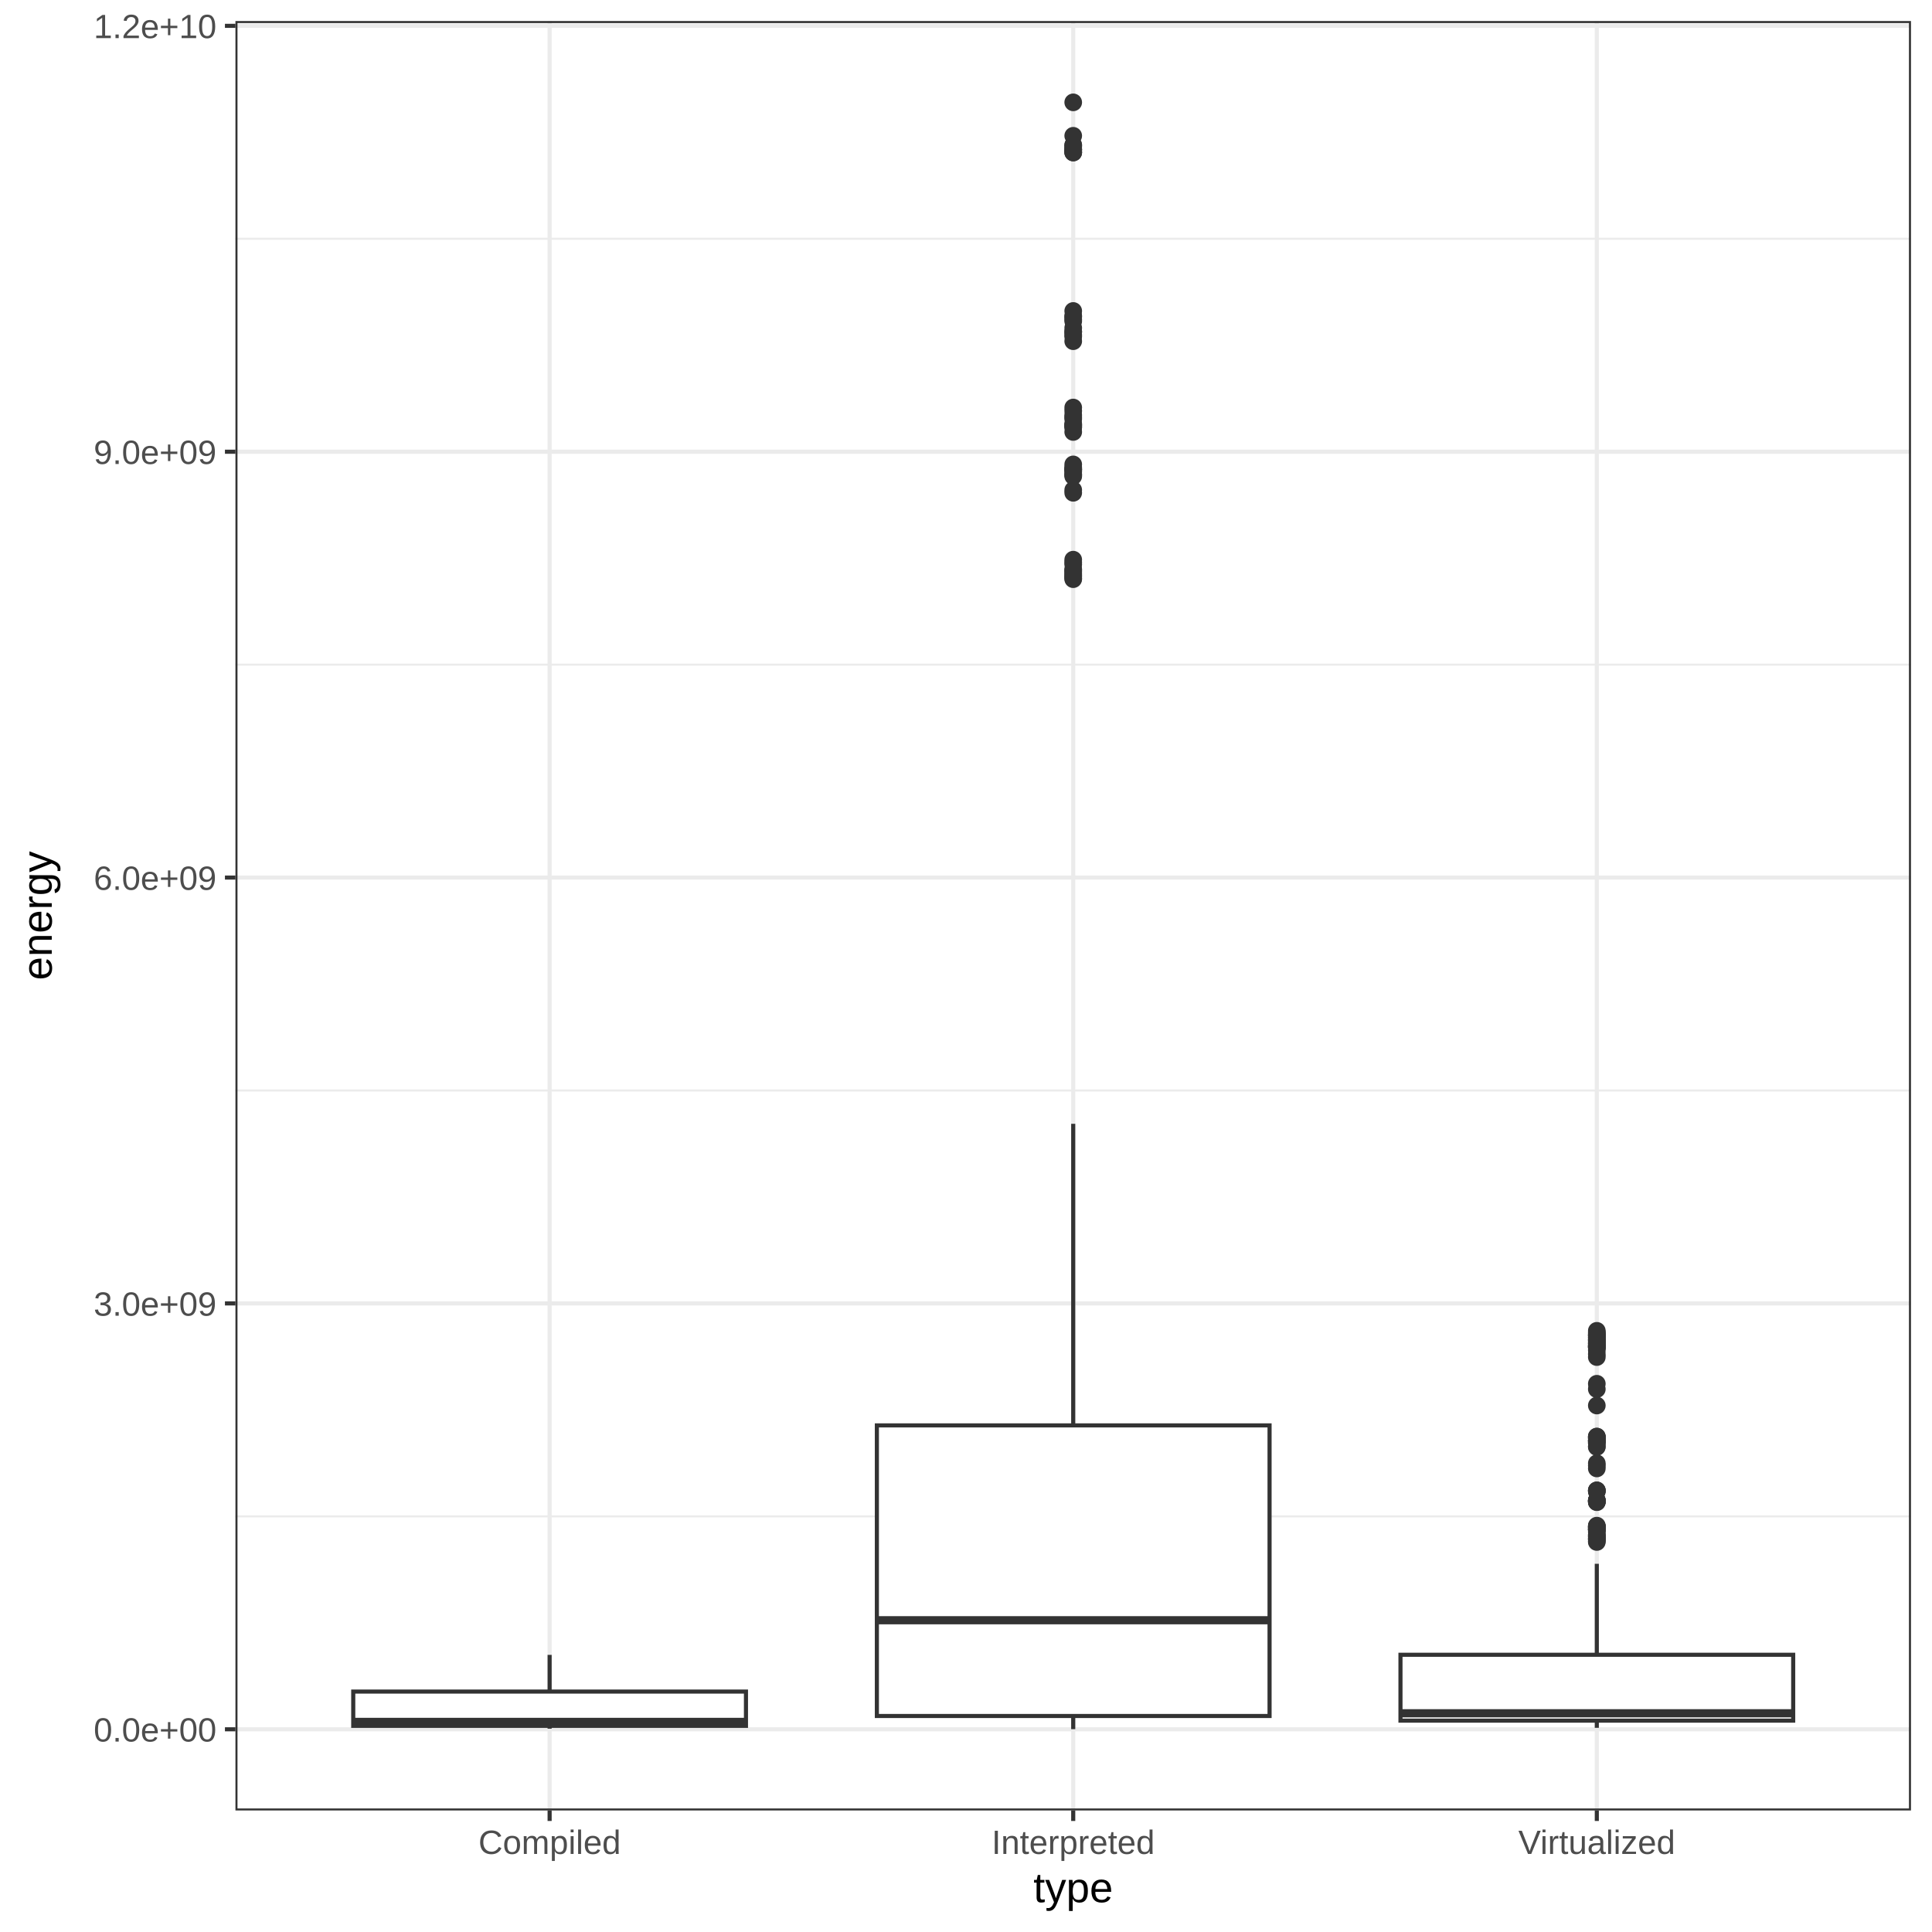
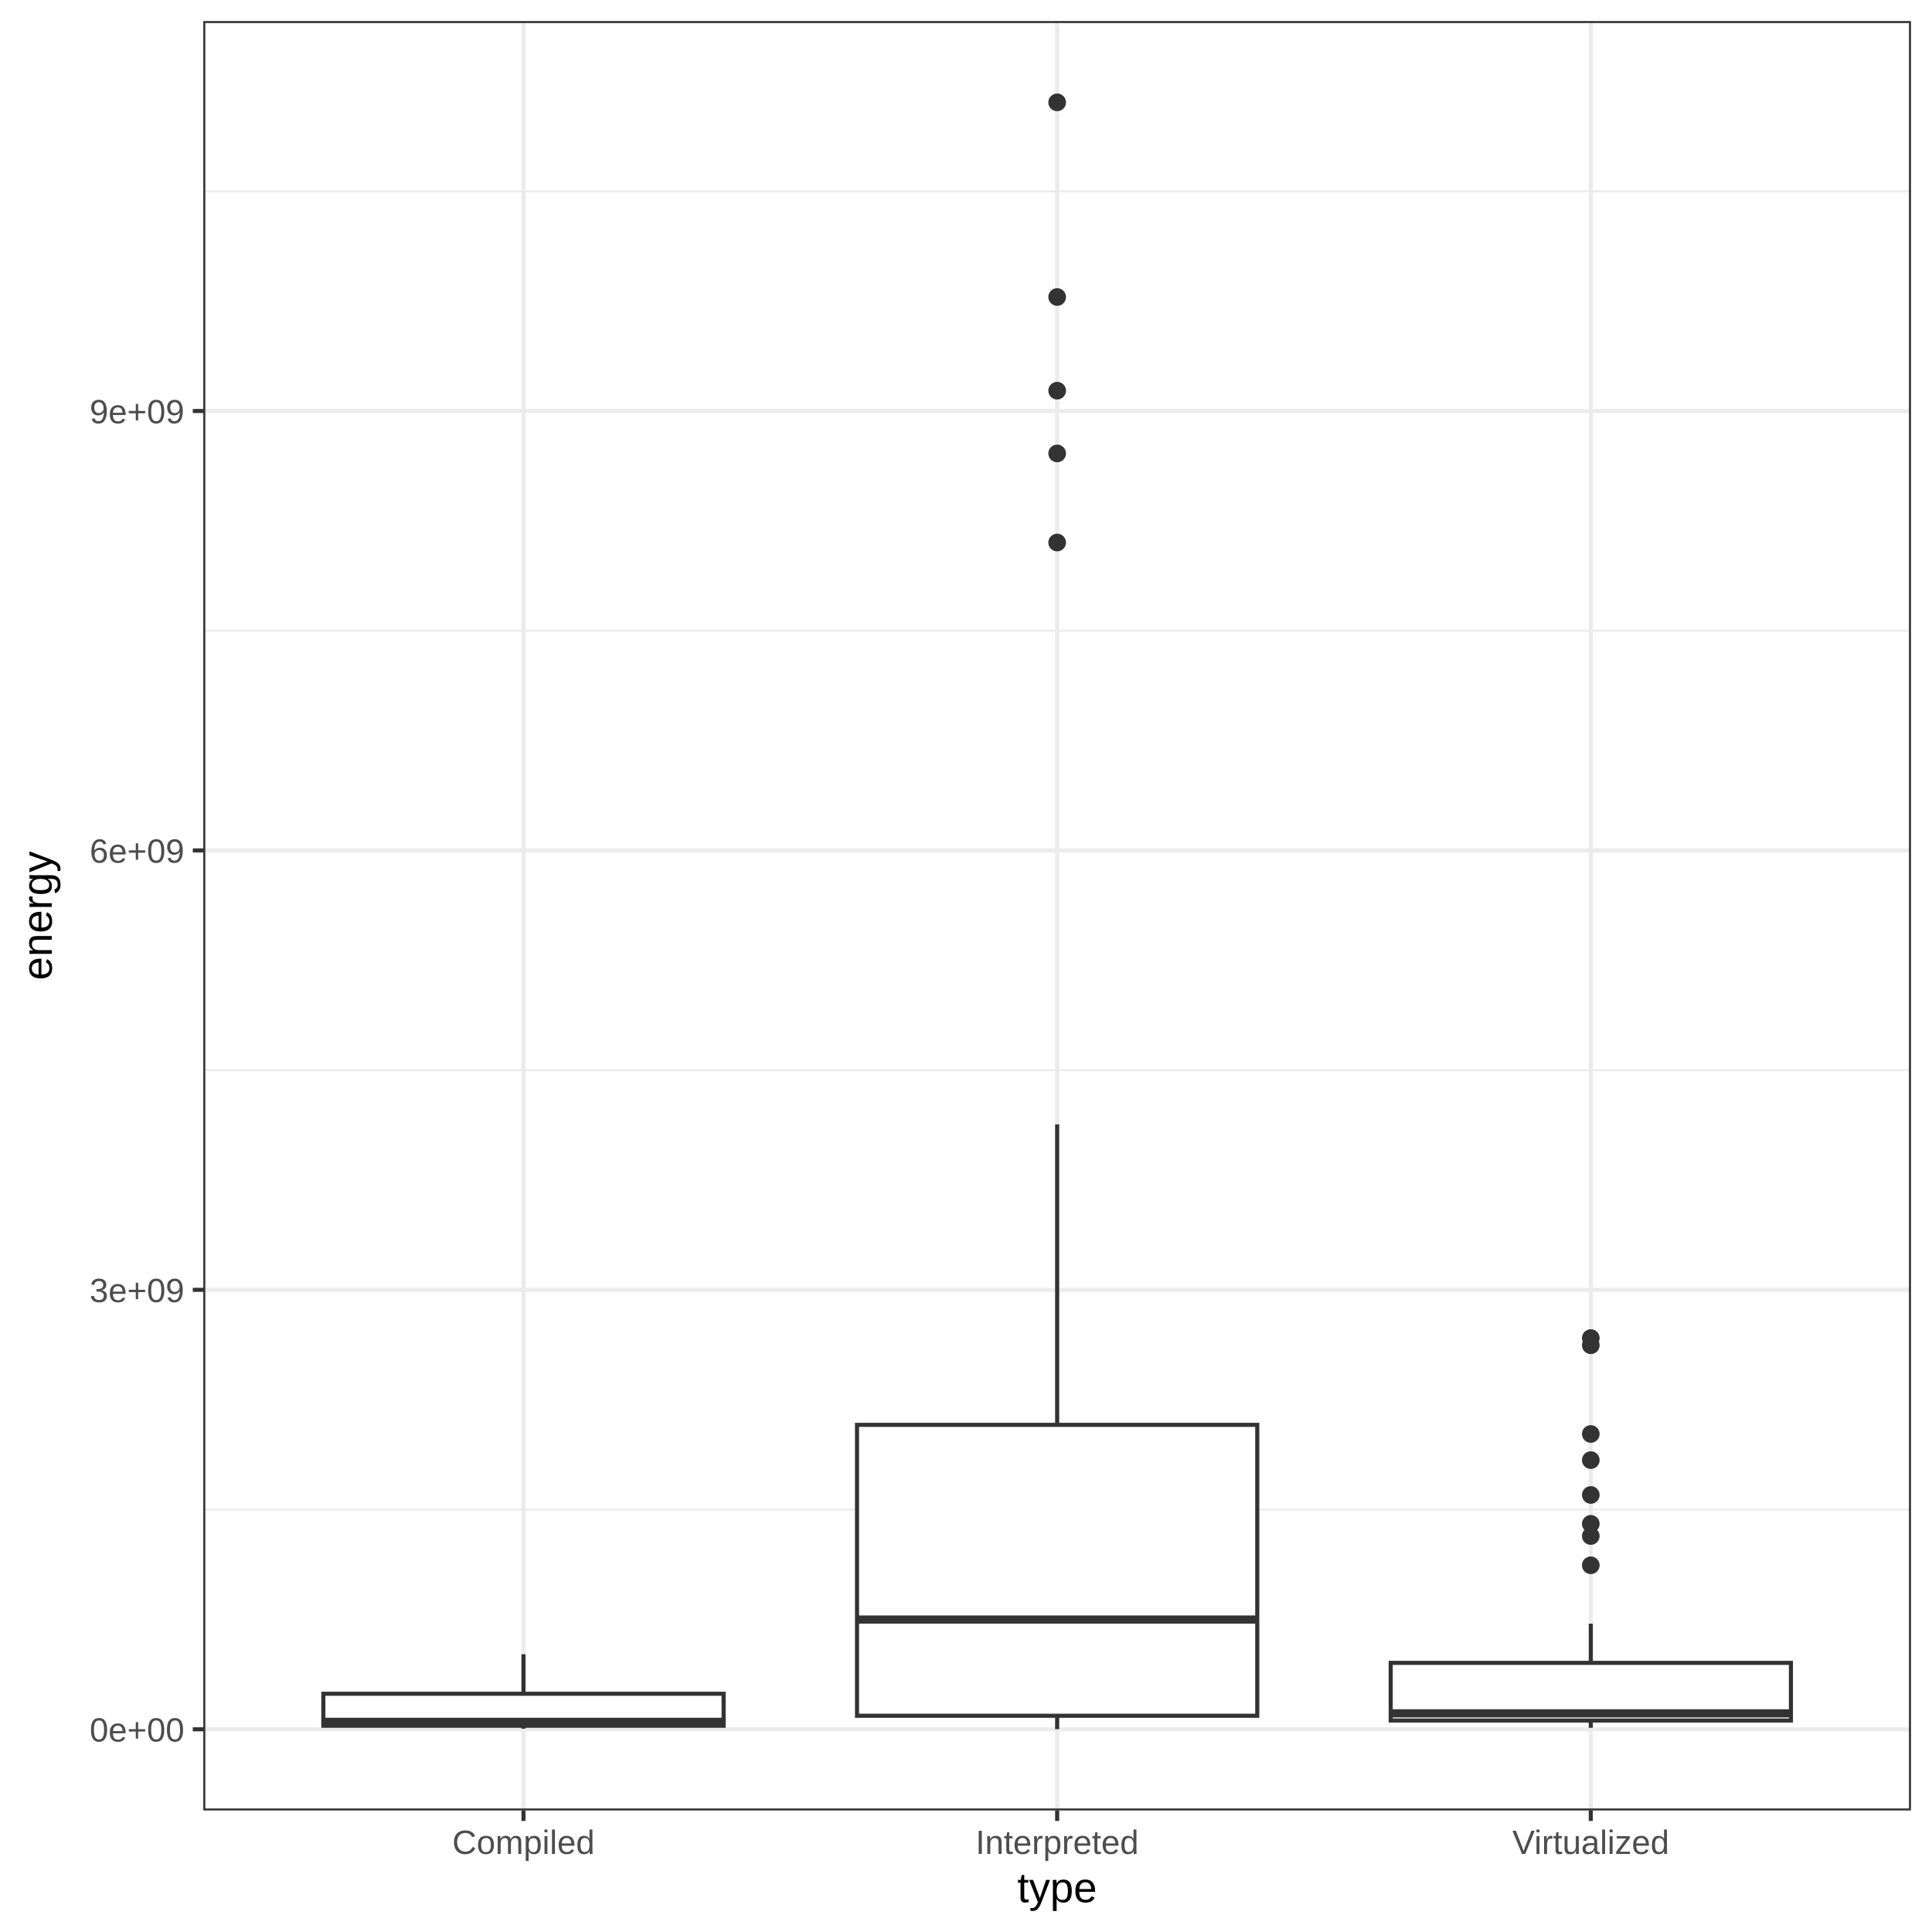
<svg xmlns="http://www.w3.org/2000/svg" class="svglite" width="504.00pt" height="504.00pt" viewBox="0 0 504.00 504.00">
  <defs>
    <style type="text/css">
    .svglite line, .svglite polyline, .svglite polygon, .svglite path, .svglite rect, .svglite circle {
      fill: none;
      stroke: #000000;
      stroke-linecap: round;
      stroke-linejoin: round;
      stroke-miterlimit: 10.00;
    }
    .svglite text {
      white-space: pre;
    }
  </style>
  </defs>
  <rect width="100%" height="100%" style="stroke: none; fill: #FFFFFF;" />
  <defs>
    <clipPath id="cpMC4wMHw1MDQuMDB8MC4wMHw1MDQuMDA=">
      <rect x="0.00" y="0.00" width="504.00" height="504.00" />
    </clipPath>
  </defs>
  <g clip-path="url(#cpMC4wMHw1MDQuMDB8MC4wMHw1MDQuMDA=)">
    <rect x="0.00" y="0.00" width="504.00" height="504.00" style="stroke-width: 1.07; stroke: #FFFFFF; fill: #FFFFFF;" />
  </g>
  <defs>
-     <clipPath id="cpNjEuNDJ8NDk4LjUyfDUuNDh8NDcyLjI5">
-       <rect x="61.42" y="5.48" width="437.10" height="466.82" />
+     <clipPath id="cpNTMuMDN8NDk4LjUyfDUuNDh8NDcyLjI5">
+       <rect x="53.03" y="5.48" width="445.49" height="466.82" />
    </clipPath>
  </defs>
-   <g clip-path="url(#cpNjEuNDJ8NDk4LjUyfDUuNDh8NDcyLjI5)">
-     <rect x="61.42" y="5.48" width="437.10" height="466.82" style="stroke-width: 1.07; stroke: none; fill: #FFFFFF;" />
-     <polyline points="61.42,395.57 498.52,395.57 " style="stroke-width: 0.53; stroke: #EBEBEB; stroke-linecap: butt;" />
-     <polyline points="61.42,284.48 498.52,284.48 " style="stroke-width: 0.53; stroke: #EBEBEB; stroke-linecap: butt;" />
-     <polyline points="61.42,173.38 498.52,173.38 " style="stroke-width: 0.53; stroke: #EBEBEB; stroke-linecap: butt;" />
-     <polyline points="61.42,62.29 498.52,62.29 " style="stroke-width: 0.53; stroke: #EBEBEB; stroke-linecap: butt;" />
-     <polyline points="61.42,451.12 498.52,451.12 " style="stroke-width: 1.07; stroke: #EBEBEB; stroke-linecap: butt;" />
-     <polyline points="61.42,340.02 498.52,340.02 " style="stroke-width: 1.07; stroke: #EBEBEB; stroke-linecap: butt;" />
-     <polyline points="61.42,228.93 498.52,228.93 " style="stroke-width: 1.07; stroke: #EBEBEB; stroke-linecap: butt;" />
-     <polyline points="61.42,117.84 498.52,117.84 " style="stroke-width: 1.07; stroke: #EBEBEB; stroke-linecap: butt;" />
-     <polyline points="61.42,6.74 498.52,6.74 " style="stroke-width: 1.07; stroke: #EBEBEB; stroke-linecap: butt;" />
-     <polyline points="143.38,472.29 143.38,5.48 " style="stroke-width: 1.07; stroke: #EBEBEB; stroke-linecap: butt;" />
-     <polyline points="279.97,472.29 279.97,5.48 " style="stroke-width: 1.07; stroke: #EBEBEB; stroke-linecap: butt;" />
-     <polyline points="416.56,472.29 416.56,5.48 " style="stroke-width: 1.07; stroke: #EBEBEB; stroke-linecap: butt;" />
-     <line x1="143.38" y1="441.28" x2="143.38" y2="431.71" style="stroke-width: 1.07; stroke: #333333; stroke-linecap: butt;" />
-     <line x1="143.38" y1="450.22" x2="143.38" y2="450.96" style="stroke-width: 1.07; stroke: #333333; stroke-linecap: butt;" />
-     <polygon points="92.15,441.28 92.15,450.22 194.60,450.22 194.60,441.28 92.15,441.28 " style="stroke-width: 1.07; stroke: #333333; stroke-linecap: butt; stroke-linejoin: miter; fill: #FFFFFF;" />
-     <line x1="92.15" y1="449.19" x2="194.60" y2="449.19" style="stroke-width: 2.13; stroke: #333333; stroke-linecap: butt; stroke-linejoin: miter;" />
-     <circle cx="279.97" cy="37.82" r="1.95" style="stroke-width: 0.71; stroke: #333333; fill: #333333;" />
-     <circle cx="279.97" cy="26.70" r="1.95" style="stroke-width: 0.71; stroke: #333333; fill: #333333;" />
-     <circle cx="279.97" cy="39.65" r="1.95" style="stroke-width: 0.71; stroke: #333333; fill: #333333;" />
-     <circle cx="279.97" cy="38.93" r="1.95" style="stroke-width: 0.71; stroke: #333333; fill: #333333;" />
-     <circle cx="279.97" cy="37.91" r="1.95" style="stroke-width: 0.71; stroke: #333333; fill: #333333;" />
-     <circle cx="279.97" cy="39.17" r="1.95" style="stroke-width: 0.71; stroke: #333333; fill: #333333;" />
-     <circle cx="279.97" cy="39.76" r="1.95" style="stroke-width: 0.71; stroke: #333333; fill: #333333;" />
-     <circle cx="279.97" cy="38.31" r="1.95" style="stroke-width: 0.71; stroke: #333333; fill: #333333;" />
-     <circle cx="279.97" cy="39.01" r="1.95" style="stroke-width: 0.71; stroke: #333333; fill: #333333;" />
-     <circle cx="279.97" cy="39.80" r="1.95" style="stroke-width: 0.71; stroke: #333333; fill: #333333;" />
-     <circle cx="279.97" cy="35.42" r="1.95" style="stroke-width: 0.71; stroke: #333333; fill: #333333;" />
-     <circle cx="279.97" cy="151.09" r="1.95" style="stroke-width: 0.71; stroke: #333333; fill: #333333;" />
-     <circle cx="279.97" cy="146.00" r="1.95" style="stroke-width: 0.71; stroke: #333333; fill: #333333;" />
-     <circle cx="279.97" cy="148.50" r="1.95" style="stroke-width: 0.71; stroke: #333333; fill: #333333;" />
-     <circle cx="279.97" cy="148.77" r="1.95" style="stroke-width: 0.71; stroke: #333333; fill: #333333;" />
-     <circle cx="279.97" cy="150.06" r="1.95" style="stroke-width: 0.71; stroke: #333333; fill: #333333;" />
-     <circle cx="279.97" cy="150.40" r="1.95" style="stroke-width: 0.71; stroke: #333333; fill: #333333;" />
-     <circle cx="279.97" cy="149.16" r="1.95" style="stroke-width: 0.71; stroke: #333333; fill: #333333;" />
-     <circle cx="279.97" cy="147.23" r="1.95" style="stroke-width: 0.71; stroke: #333333; fill: #333333;" />
-     <circle cx="279.97" cy="150.84" r="1.95" style="stroke-width: 0.71; stroke: #333333; fill: #333333;" />
-     <circle cx="279.97" cy="146.69" r="1.95" style="stroke-width: 0.71; stroke: #333333; fill: #333333;" />
-     <circle cx="279.97" cy="149.67" r="1.95" style="stroke-width: 0.71; stroke: #333333; fill: #333333;" />
-     <circle cx="279.97" cy="81.12" r="1.95" style="stroke-width: 0.71; stroke: #333333; fill: #333333;" />
-     <circle cx="279.97" cy="83.78" r="1.95" style="stroke-width: 0.71; stroke: #333333; fill: #333333;" />
-     <circle cx="279.97" cy="89.01" r="1.95" style="stroke-width: 0.71; stroke: #333333; fill: #333333;" />
-     <circle cx="279.97" cy="82.39" r="1.95" style="stroke-width: 0.71; stroke: #333333; fill: #333333;" />
-     <circle cx="279.97" cy="83.32" r="1.95" style="stroke-width: 0.71; stroke: #333333; fill: #333333;" />
-     <circle cx="279.97" cy="86.52" r="1.95" style="stroke-width: 0.71; stroke: #333333; fill: #333333;" />
-     <circle cx="279.97" cy="86.56" r="1.95" style="stroke-width: 0.71; stroke: #333333; fill: #333333;" />
-     <circle cx="279.97" cy="85.54" r="1.95" style="stroke-width: 0.71; stroke: #333333; fill: #333333;" />
-     <circle cx="279.97" cy="87.79" r="1.95" style="stroke-width: 0.71; stroke: #333333; fill: #333333;" />
-     <circle cx="279.97" cy="82.66" r="1.95" style="stroke-width: 0.71; stroke: #333333; fill: #333333;" />
-     <circle cx="279.97" cy="87.36" r="1.95" style="stroke-width: 0.71; stroke: #333333; fill: #333333;" />
-     <circle cx="279.97" cy="111.51" r="1.95" style="stroke-width: 0.71; stroke: #333333; fill: #333333;" />
-     <circle cx="279.97" cy="109.30" r="1.95" style="stroke-width: 0.71; stroke: #333333; fill: #333333;" />
-     <circle cx="279.97" cy="110.96" r="1.95" style="stroke-width: 0.71; stroke: #333333; fill: #333333;" />
-     <circle cx="279.97" cy="108.83" r="1.95" style="stroke-width: 0.71; stroke: #333333; fill: #333333;" />
-     <circle cx="279.97" cy="107.19" r="1.95" style="stroke-width: 0.71; stroke: #333333; fill: #333333;" />
-     <circle cx="279.97" cy="106.31" r="1.95" style="stroke-width: 0.71; stroke: #333333; fill: #333333;" />
-     <circle cx="279.97" cy="108.28" r="1.95" style="stroke-width: 0.71; stroke: #333333; fill: #333333;" />
-     <circle cx="279.97" cy="110.85" r="1.95" style="stroke-width: 0.71; stroke: #333333; fill: #333333;" />
-     <circle cx="279.97" cy="112.69" r="1.95" style="stroke-width: 0.71; stroke: #333333; fill: #333333;" />
-     <circle cx="279.97" cy="110.53" r="1.95" style="stroke-width: 0.71; stroke: #333333; fill: #333333;" />
-     <circle cx="279.97" cy="111.30" r="1.95" style="stroke-width: 0.71; stroke: #333333; fill: #333333;" />
-     <circle cx="279.97" cy="122.36" r="1.95" style="stroke-width: 0.71; stroke: #333333; fill: #333333;" />
-     <circle cx="279.97" cy="121.15" r="1.95" style="stroke-width: 0.71; stroke: #333333; fill: #333333;" />
-     <circle cx="279.97" cy="127.82" r="1.95" style="stroke-width: 0.71; stroke: #333333; fill: #333333;" />
-     <circle cx="279.97" cy="124.24" r="1.95" style="stroke-width: 0.71; stroke: #333333; fill: #333333;" />
-     <circle cx="279.97" cy="122.42" r="1.95" style="stroke-width: 0.71; stroke: #333333; fill: #333333;" />
-     <circle cx="279.97" cy="123.70" r="1.95" style="stroke-width: 0.71; stroke: #333333; fill: #333333;" />
-     <circle cx="279.97" cy="123.07" r="1.95" style="stroke-width: 0.71; stroke: #333333; fill: #333333;" />
-     <circle cx="279.97" cy="122.66" r="1.95" style="stroke-width: 0.71; stroke: #333333; fill: #333333;" />
-     <circle cx="279.97" cy="123.93" r="1.95" style="stroke-width: 0.71; stroke: #333333; fill: #333333;" />
-     <circle cx="279.97" cy="128.56" r="1.95" style="stroke-width: 0.71; stroke: #333333; fill: #333333;" />
-     <circle cx="279.97" cy="121.94" r="1.95" style="stroke-width: 0.71; stroke: #333333; fill: #333333;" />
-     <line x1="279.97" y1="371.84" x2="279.97" y2="293.17" style="stroke-width: 1.07; stroke: #333333; stroke-linecap: butt;" />
-     <line x1="279.97" y1="447.65" x2="279.97" y2="451.08" style="stroke-width: 1.07; stroke: #333333; stroke-linecap: butt;" />
-     <polygon points="228.75,371.84 228.75,447.65 331.19,447.65 331.19,371.84 228.75,371.84 " style="stroke-width: 1.07; stroke: #333333; stroke-linecap: butt; stroke-linejoin: miter; fill: #FFFFFF;" />
-     <line x1="228.75" y1="422.67" x2="331.19" y2="422.67" style="stroke-width: 2.13; stroke: #333333; stroke-linecap: butt; stroke-linejoin: miter;" />
-     <circle cx="416.56" cy="352.21" r="1.95" style="stroke-width: 0.71; stroke: #333333; fill: #333333;" />
-     <circle cx="416.56" cy="347.17" r="1.95" style="stroke-width: 0.71; stroke: #333333; fill: #333333;" />
-     <circle cx="416.56" cy="348.92" r="1.95" style="stroke-width: 0.71; stroke: #333333; fill: #333333;" />
-     <circle cx="416.56" cy="348.84" r="1.95" style="stroke-width: 0.71; stroke: #333333; fill: #333333;" />
-     <circle cx="416.56" cy="347.91" r="1.95" style="stroke-width: 0.71; stroke: #333333; fill: #333333;" />
-     <circle cx="416.56" cy="350.97" r="1.95" style="stroke-width: 0.71; stroke: #333333; fill: #333333;" />
-     <circle cx="416.56" cy="348.27" r="1.95" style="stroke-width: 0.71; stroke: #333333; fill: #333333;" />
-     <circle cx="416.56" cy="351.55" r="1.95" style="stroke-width: 0.71; stroke: #333333; fill: #333333;" />
-     <circle cx="416.56" cy="349.57" r="1.95" style="stroke-width: 0.71; stroke: #333333; fill: #333333;" />
-     <circle cx="416.56" cy="350.60" r="1.95" style="stroke-width: 0.71; stroke: #333333; fill: #333333;" />
-     <circle cx="416.56" cy="347.61" r="1.95" style="stroke-width: 0.71; stroke: #333333; fill: #333333;" />
-     <circle cx="416.56" cy="351.06" r="1.95" style="stroke-width: 0.71; stroke: #333333; fill: #333333;" />
-     <circle cx="416.56" cy="349.93" r="1.95" style="stroke-width: 0.71; stroke: #333333; fill: #333333;" />
-     <circle cx="416.56" cy="348.41" r="1.95" style="stroke-width: 0.71; stroke: #333333; fill: #333333;" />
-     <circle cx="416.56" cy="354.02" r="1.95" style="stroke-width: 0.71; stroke: #333333; fill: #333333;" />
-     <circle cx="416.56" cy="351.45" r="1.95" style="stroke-width: 0.71; stroke: #333333; fill: #333333;" />
-     <circle cx="416.56" cy="349.33" r="1.95" style="stroke-width: 0.71; stroke: #333333; fill: #333333;" />
-     <circle cx="416.56" cy="351.40" r="1.95" style="stroke-width: 0.71; stroke: #333333; fill: #333333;" />
-     <circle cx="416.56" cy="349.62" r="1.95" style="stroke-width: 0.71; stroke: #333333; fill: #333333;" />
-     <circle cx="416.56" cy="351.31" r="1.95" style="stroke-width: 0.71; stroke: #333333; fill: #333333;" />
-     <circle cx="416.56" cy="351.12" r="1.95" style="stroke-width: 0.71; stroke: #333333; fill: #333333;" />
-     <circle cx="416.56" cy="350.41" r="1.95" style="stroke-width: 0.71; stroke: #333333; fill: #333333;" />
-     <circle cx="416.56" cy="376.35" r="1.95" style="stroke-width: 0.71; stroke: #333333; fill: #333333;" />
-     <circle cx="416.56" cy="376.01" r="1.95" style="stroke-width: 0.71; stroke: #333333; fill: #333333;" />
-     <circle cx="416.56" cy="375.90" r="1.95" style="stroke-width: 0.71; stroke: #333333; fill: #333333;" />
-     <circle cx="416.56" cy="374.76" r="1.95" style="stroke-width: 0.71; stroke: #333333; fill: #333333;" />
-     <circle cx="416.56" cy="374.77" r="1.95" style="stroke-width: 0.71; stroke: #333333; fill: #333333;" />
-     <circle cx="416.56" cy="375.78" r="1.95" style="stroke-width: 0.71; stroke: #333333; fill: #333333;" />
-     <circle cx="416.56" cy="375.21" r="1.95" style="stroke-width: 0.71; stroke: #333333; fill: #333333;" />
-     <circle cx="416.56" cy="375.16" r="1.95" style="stroke-width: 0.71; stroke: #333333; fill: #333333;" />
-     <circle cx="416.56" cy="375.77" r="1.95" style="stroke-width: 0.71; stroke: #333333; fill: #333333;" />
-     <circle cx="416.56" cy="376.46" r="1.95" style="stroke-width: 0.71; stroke: #333333; fill: #333333;" />
-     <circle cx="416.56" cy="374.90" r="1.95" style="stroke-width: 0.71; stroke: #333333; fill: #333333;" />
-     <circle cx="416.56" cy="388.79" r="1.95" style="stroke-width: 0.71; stroke: #333333; fill: #333333;" />
-     <circle cx="416.56" cy="391.42" r="1.95" style="stroke-width: 0.71; stroke: #333333; fill: #333333;" />
-     <circle cx="416.56" cy="391.80" r="1.95" style="stroke-width: 0.71; stroke: #333333; fill: #333333;" />
-     <circle cx="416.56" cy="388.88" r="1.95" style="stroke-width: 0.71; stroke: #333333; fill: #333333;" />
-     <circle cx="416.56" cy="388.81" r="1.95" style="stroke-width: 0.71; stroke: #333333; fill: #333333;" />
-     <circle cx="416.56" cy="391.48" r="1.95" style="stroke-width: 0.71; stroke: #333333; fill: #333333;" />
-     <circle cx="416.56" cy="391.58" r="1.95" style="stroke-width: 0.71; stroke: #333333; fill: #333333;" />
-     <circle cx="416.56" cy="391.72" r="1.95" style="stroke-width: 0.71; stroke: #333333; fill: #333333;" />
-     <circle cx="416.56" cy="391.87" r="1.95" style="stroke-width: 0.71; stroke: #333333; fill: #333333;" />
-     <circle cx="416.56" cy="391.37" r="1.95" style="stroke-width: 0.71; stroke: #333333; fill: #333333;" />
-     <circle cx="416.56" cy="389.12" r="1.95" style="stroke-width: 0.71; stroke: #333333; fill: #333333;" />
-     <circle cx="416.56" cy="402.01" r="1.95" style="stroke-width: 0.71; stroke: #333333; fill: #333333;" />
-     <circle cx="416.56" cy="400.95" r="1.95" style="stroke-width: 0.71; stroke: #333333; fill: #333333;" />
-     <circle cx="416.56" cy="399.66" r="1.95" style="stroke-width: 0.71; stroke: #333333; fill: #333333;" />
-     <circle cx="416.56" cy="400.81" r="1.95" style="stroke-width: 0.71; stroke: #333333; fill: #333333;" />
-     <circle cx="416.56" cy="402.26" r="1.95" style="stroke-width: 0.71; stroke: #333333; fill: #333333;" />
-     <circle cx="416.56" cy="401.37" r="1.95" style="stroke-width: 0.71; stroke: #333333; fill: #333333;" />
-     <circle cx="416.56" cy="401.55" r="1.95" style="stroke-width: 0.71; stroke: #333333; fill: #333333;" />
-     <circle cx="416.56" cy="401.50" r="1.95" style="stroke-width: 0.71; stroke: #333333; fill: #333333;" />
-     <circle cx="416.56" cy="400.52" r="1.95" style="stroke-width: 0.71; stroke: #333333; fill: #333333;" />
-     <circle cx="416.56" cy="400.37" r="1.95" style="stroke-width: 0.71; stroke: #333333; fill: #333333;" />
-     <circle cx="416.56" cy="391.49" r="1.95" style="stroke-width: 0.71; stroke: #333333; fill: #333333;" />
-     <circle cx="416.56" cy="383.07" r="1.95" style="stroke-width: 0.71; stroke: #333333; fill: #333333;" />
-     <circle cx="416.56" cy="377.47" r="1.95" style="stroke-width: 0.71; stroke: #333333; fill: #333333;" />
-     <circle cx="416.56" cy="362.38" r="1.95" style="stroke-width: 0.71; stroke: #333333; fill: #333333;" />
-     <circle cx="416.56" cy="366.66" r="1.95" style="stroke-width: 0.71; stroke: #333333; fill: #333333;" />
-     <circle cx="416.56" cy="353.25" r="1.95" style="stroke-width: 0.71; stroke: #333333; fill: #333333;" />
-     <circle cx="416.56" cy="382.33" r="1.95" style="stroke-width: 0.71; stroke: #333333; fill: #333333;" />
-     <circle cx="416.56" cy="381.73" r="1.95" style="stroke-width: 0.71; stroke: #333333; fill: #333333;" />
-     <circle cx="416.56" cy="377.31" r="1.95" style="stroke-width: 0.71; stroke: #333333; fill: #333333;" />
-     <circle cx="416.56" cy="360.98" r="1.95" style="stroke-width: 0.71; stroke: #333333; fill: #333333;" />
-     <circle cx="416.56" cy="350.33" r="1.95" style="stroke-width: 0.71; stroke: #333333; fill: #333333;" />
-     <circle cx="416.56" cy="348.32" r="1.95" style="stroke-width: 0.71; stroke: #333333; fill: #333333;" />
-     <circle cx="416.56" cy="398.84" r="1.95" style="stroke-width: 0.71; stroke: #333333; fill: #333333;" />
-     <circle cx="416.56" cy="398.33" r="1.95" style="stroke-width: 0.71; stroke: #333333; fill: #333333;" />
-     <circle cx="416.56" cy="398.15" r="1.95" style="stroke-width: 0.71; stroke: #333333; fill: #333333;" />
-     <circle cx="416.56" cy="397.99" r="1.95" style="stroke-width: 0.71; stroke: #333333; fill: #333333;" />
-     <circle cx="416.56" cy="398.33" r="1.95" style="stroke-width: 0.71; stroke: #333333; fill: #333333;" />
-     <circle cx="416.56" cy="398.40" r="1.95" style="stroke-width: 0.71; stroke: #333333; fill: #333333;" />
-     <circle cx="416.56" cy="399.17" r="1.95" style="stroke-width: 0.71; stroke: #333333; fill: #333333;" />
-     <circle cx="416.56" cy="398.96" r="1.95" style="stroke-width: 0.71; stroke: #333333; fill: #333333;" />
-     <circle cx="416.56" cy="398.93" r="1.95" style="stroke-width: 0.71; stroke: #333333; fill: #333333;" />
-     <circle cx="416.56" cy="399.05" r="1.95" style="stroke-width: 0.71; stroke: #333333; fill: #333333;" />
-     <circle cx="416.56" cy="398.57" r="1.95" style="stroke-width: 0.71; stroke: #333333; fill: #333333;" />
-     <line x1="416.56" y1="431.68" x2="416.56" y2="407.94" style="stroke-width: 1.07; stroke: #333333; stroke-linecap: butt;" />
-     <line x1="416.56" y1="448.86" x2="416.56" y2="450.74" style="stroke-width: 1.07; stroke: #333333; stroke-linecap: butt;" />
-     <polygon points="365.34,431.68 365.34,448.86 467.79,448.86 467.79,431.68 365.34,431.68 " style="stroke-width: 1.07; stroke: #333333; stroke-linecap: butt; stroke-linejoin: miter; fill: #FFFFFF;" />
-     <line x1="365.34" y1="446.94" x2="467.79" y2="446.94" style="stroke-width: 2.13; stroke: #333333; stroke-linecap: butt; stroke-linejoin: miter;" />
-     <rect x="61.42" y="5.48" width="437.10" height="466.82" style="stroke-width: 1.07; stroke: #333333;" />
+   <g clip-path="url(#cpNTMuMDN8NDk4LjUyfDUuNDh8NDcyLjI5)">
+     <rect x="53.03" y="5.48" width="445.49" height="466.82" style="stroke-width: 1.07; stroke: none; fill: #FFFFFF;" />
+     <polyline points="53.03,393.80 498.52,393.80 " style="stroke-width: 0.53; stroke: #EBEBEB; stroke-linecap: butt;" />
+     <polyline points="53.03,279.17 498.52,279.17 " style="stroke-width: 0.53; stroke: #EBEBEB; stroke-linecap: butt;" />
+     <polyline points="53.03,164.54 498.52,164.54 " style="stroke-width: 0.53; stroke: #EBEBEB; stroke-linecap: butt;" />
+     <polyline points="53.03,49.91 498.52,49.91 " style="stroke-width: 0.53; stroke: #EBEBEB; stroke-linecap: butt;" />
+     <polyline points="53.03,451.12 498.52,451.12 " style="stroke-width: 1.07; stroke: #EBEBEB; stroke-linecap: butt;" />
+     <polyline points="53.03,336.48 498.52,336.48 " style="stroke-width: 1.07; stroke: #EBEBEB; stroke-linecap: butt;" />
+     <polyline points="53.03,221.85 498.52,221.85 " style="stroke-width: 1.07; stroke: #EBEBEB; stroke-linecap: butt;" />
+     <polyline points="53.03,107.22 498.52,107.22 " style="stroke-width: 1.07; stroke: #EBEBEB; stroke-linecap: butt;" />
+     <polyline points="136.56,472.29 136.56,5.48 " style="stroke-width: 1.07; stroke: #EBEBEB; stroke-linecap: butt;" />
+     <polyline points="275.78,472.29 275.78,5.48 " style="stroke-width: 1.07; stroke: #EBEBEB; stroke-linecap: butt;" />
+     <polyline points="414.99,472.29 414.99,5.48 " style="stroke-width: 1.07; stroke: #EBEBEB; stroke-linecap: butt;" />
+     <line x1="136.56" y1="441.85" x2="136.56" y2="431.55" style="stroke-width: 1.07; stroke: #333333; stroke-linecap: butt;" />
+     <line x1="136.56" y1="450.19" x2="136.56" y2="450.96" style="stroke-width: 1.07; stroke: #333333; stroke-linecap: butt;" />
+     <polygon points="84.35,441.85 84.35,450.19 188.77,450.19 188.77,441.85 84.35,441.85 " style="stroke-width: 1.07; stroke: #333333; stroke-linecap: butt; stroke-linejoin: miter; fill: #FFFFFF;" />
+     <line x1="84.35" y1="449.17" x2="188.77" y2="449.17" style="stroke-width: 2.13; stroke: #333333; stroke-linecap: butt; stroke-linejoin: miter;" />
+     <circle cx="275.78" cy="26.70" r="1.95" style="stroke-width: 0.71; stroke: #333333; fill: #333333;" />
+     <circle cx="275.78" cy="77.48" r="1.95" style="stroke-width: 0.71; stroke: #333333; fill: #333333;" />
+     <circle cx="275.78" cy="141.53" r="1.95" style="stroke-width: 0.71; stroke: #333333; fill: #333333;" />
+     <circle cx="275.78" cy="118.29" r="1.95" style="stroke-width: 0.71; stroke: #333333; fill: #333333;" />
+     <circle cx="275.78" cy="101.92" r="1.95" style="stroke-width: 0.71; stroke: #333333; fill: #333333;" />
+     <line x1="275.78" y1="371.70" x2="275.78" y2="293.31" style="stroke-width: 1.07; stroke: #333333; stroke-linecap: butt;" />
+     <line x1="275.78" y1="447.59" x2="275.78" y2="451.08" style="stroke-width: 1.07; stroke: #333333; stroke-linecap: butt;" />
+     <polygon points="223.57,371.70 223.57,447.59 327.98,447.59 327.98,371.70 223.57,371.70 " style="stroke-width: 1.07; stroke: #333333; stroke-linecap: butt; stroke-linejoin: miter; fill: #FFFFFF;" />
+     <line x1="223.57" y1="422.49" x2="327.98" y2="422.49" style="stroke-width: 2.13; stroke: #333333; stroke-linecap: butt; stroke-linejoin: miter;" />
+     <circle cx="414.99" cy="349.06" r="1.95" style="stroke-width: 0.71; stroke: #333333; fill: #333333;" />
+     <circle cx="414.99" cy="389.99" r="1.95" style="stroke-width: 0.71; stroke: #333333; fill: #333333;" />
+     <circle cx="414.99" cy="380.90" r="1.95" style="stroke-width: 0.71; stroke: #333333; fill: #333333;" />
+     <circle cx="414.99" cy="350.93" r="1.95" style="stroke-width: 0.71; stroke: #333333; fill: #333333;" />
+     <circle cx="414.99" cy="400.70" r="1.95" style="stroke-width: 0.71; stroke: #333333; fill: #333333;" />
+     <circle cx="414.99" cy="374.08" r="1.95" style="stroke-width: 0.71; stroke: #333333; fill: #333333;" />
+     <circle cx="414.99" cy="408.33" r="1.95" style="stroke-width: 0.71; stroke: #333333; fill: #333333;" />
+     <circle cx="414.99" cy="397.52" r="1.95" style="stroke-width: 0.71; stroke: #333333; fill: #333333;" />
+     <line x1="414.99" y1="433.79" x2="414.99" y2="423.56" style="stroke-width: 1.07; stroke: #333333; stroke-linecap: butt;" />
+     <line x1="414.99" y1="448.83" x2="414.99" y2="450.73" style="stroke-width: 1.07; stroke: #333333; stroke-linecap: butt;" />
+     <polygon points="362.79,433.79 362.79,448.83 467.20,448.83 467.20,433.79 362.79,433.79 " style="stroke-width: 1.07; stroke: #333333; stroke-linecap: butt; stroke-linejoin: miter; fill: #FFFFFF;" />
+     <line x1="362.79" y1="446.96" x2="467.20" y2="446.96" style="stroke-width: 2.13; stroke: #333333; stroke-linecap: butt; stroke-linejoin: miter;" />
+     <rect x="53.03" y="5.48" width="445.49" height="466.82" style="stroke-width: 1.07; stroke: #333333;" />
  </g>
  <g clip-path="url(#cpMC4wMHw1MDQuMDB8MC4wMHw1MDQuMDA=)">
-     <text x="56.49" y="454.32" text-anchor="end" style="font-size: 8.80px;fill: #4D4D4D; font-family: &quot;Liberation Sans&quot;;" textLength="37.96px" lengthAdjust="spacingAndGlyphs">0.0e+00</text>
-     <text x="56.49" y="343.23" text-anchor="end" style="font-size: 8.80px;fill: #4D4D4D; font-family: &quot;Liberation Sans&quot;;" textLength="37.96px" lengthAdjust="spacingAndGlyphs">3.0e+09</text>
-     <text x="56.49" y="232.14" text-anchor="end" style="font-size: 8.80px;fill: #4D4D4D; font-family: &quot;Liberation Sans&quot;;" textLength="37.96px" lengthAdjust="spacingAndGlyphs">6.0e+09</text>
-     <text x="56.49" y="121.04" text-anchor="end" style="font-size: 8.80px;fill: #4D4D4D; font-family: &quot;Liberation Sans&quot;;" textLength="37.96px" lengthAdjust="spacingAndGlyphs">9.0e+09</text>
-     <text x="56.49" y="9.95" text-anchor="end" style="font-size: 8.80px;fill: #4D4D4D; font-family: &quot;Liberation Sans&quot;;" textLength="37.96px" lengthAdjust="spacingAndGlyphs">1.2e+10</text>
-     <polyline points="58.68,451.12 61.42,451.12 " style="stroke-width: 1.07; stroke: #333333; stroke-linecap: butt;" />
-     <polyline points="58.68,340.02 61.42,340.02 " style="stroke-width: 1.07; stroke: #333333; stroke-linecap: butt;" />
-     <polyline points="58.68,228.93 61.42,228.93 " style="stroke-width: 1.07; stroke: #333333; stroke-linecap: butt;" />
-     <polyline points="58.68,117.84 61.42,117.84 " style="stroke-width: 1.07; stroke: #333333; stroke-linecap: butt;" />
-     <polyline points="58.68,6.74 61.42,6.74 " style="stroke-width: 1.07; stroke: #333333; stroke-linecap: butt;" />
-     <polyline points="143.38,475.03 143.38,472.29 " style="stroke-width: 1.07; stroke: #333333; stroke-linecap: butt;" />
-     <polyline points="279.97,475.03 279.97,472.29 " style="stroke-width: 1.07; stroke: #333333; stroke-linecap: butt;" />
-     <polyline points="416.56,475.03 416.56,472.29 " style="stroke-width: 1.07; stroke: #333333; stroke-linecap: butt;" />
-     <text x="143.38" y="483.64" text-anchor="middle" style="font-size: 8.80px;fill: #4D4D4D; font-family: &quot;Liberation Sans&quot;;" textLength="41.58px" lengthAdjust="spacingAndGlyphs">Compiled</text>
-     <text x="279.97" y="483.64" text-anchor="middle" style="font-size: 8.80px;fill: #4D4D4D; font-family: &quot;Liberation Sans&quot;;" textLength="49.51px" lengthAdjust="spacingAndGlyphs">Interpreted</text>
-     <text x="416.56" y="483.64" text-anchor="middle" style="font-size: 8.80px;fill: #4D4D4D; font-family: &quot;Liberation Sans&quot;;" textLength="46.81px" lengthAdjust="spacingAndGlyphs">Virtualized</text>
-     <text x="279.97" y="496.23" text-anchor="middle" style="font-size: 11.00px; font-family: &quot;Liberation Sans&quot;;" textLength="24.57px" lengthAdjust="spacingAndGlyphs">type</text>
+     <text x="48.10" y="454.32" text-anchor="end" style="font-size: 8.80px;fill: #4D4D4D; font-family: &quot;Liberation Sans&quot;;" textLength="29.57px" lengthAdjust="spacingAndGlyphs">0e+00</text>
+     <text x="48.10" y="339.69" text-anchor="end" style="font-size: 8.80px;fill: #4D4D4D; font-family: &quot;Liberation Sans&quot;;" textLength="29.57px" lengthAdjust="spacingAndGlyphs">3e+09</text>
+     <text x="48.10" y="225.06" text-anchor="end" style="font-size: 8.80px;fill: #4D4D4D; font-family: &quot;Liberation Sans&quot;;" textLength="29.57px" lengthAdjust="spacingAndGlyphs">6e+09</text>
+     <text x="48.10" y="110.43" text-anchor="end" style="font-size: 8.80px;fill: #4D4D4D; font-family: &quot;Liberation Sans&quot;;" textLength="29.57px" lengthAdjust="spacingAndGlyphs">9e+09</text>
+     <polyline points="50.29,451.12 53.03,451.12 " style="stroke-width: 1.07; stroke: #333333; stroke-linecap: butt;" />
+     <polyline points="50.29,336.48 53.03,336.48 " style="stroke-width: 1.07; stroke: #333333; stroke-linecap: butt;" />
+     <polyline points="50.29,221.85 53.03,221.85 " style="stroke-width: 1.07; stroke: #333333; stroke-linecap: butt;" />
+     <polyline points="50.29,107.22 53.03,107.22 " style="stroke-width: 1.07; stroke: #333333; stroke-linecap: butt;" />
+     <polyline points="136.56,475.03 136.56,472.29 " style="stroke-width: 1.07; stroke: #333333; stroke-linecap: butt;" />
+     <polyline points="275.78,475.03 275.78,472.29 " style="stroke-width: 1.07; stroke: #333333; stroke-linecap: butt;" />
+     <polyline points="414.99,475.03 414.99,472.29 " style="stroke-width: 1.07; stroke: #333333; stroke-linecap: butt;" />
+     <text x="136.56" y="483.64" text-anchor="middle" style="font-size: 8.80px;fill: #4D4D4D; font-family: &quot;Liberation Sans&quot;;" textLength="41.58px" lengthAdjust="spacingAndGlyphs">Compiled</text>
+     <text x="275.78" y="483.64" text-anchor="middle" style="font-size: 8.80px;fill: #4D4D4D; font-family: &quot;Liberation Sans&quot;;" textLength="49.51px" lengthAdjust="spacingAndGlyphs">Interpreted</text>
+     <text x="414.99" y="483.64" text-anchor="middle" style="font-size: 8.80px;fill: #4D4D4D; font-family: &quot;Liberation Sans&quot;;" textLength="46.81px" lengthAdjust="spacingAndGlyphs">Virtualized</text>
+     <text x="275.78" y="496.23" text-anchor="middle" style="font-size: 11.00px; font-family: &quot;Liberation Sans&quot;;" textLength="24.57px" lengthAdjust="spacingAndGlyphs">type</text>
    <text transform="translate(13.50,238.89) rotate(-90)" text-anchor="middle" style="font-size: 11.00px; font-family: &quot;Liberation Sans&quot;;" textLength="38.33px" lengthAdjust="spacingAndGlyphs">energy</text>
  </g>
</svg>
